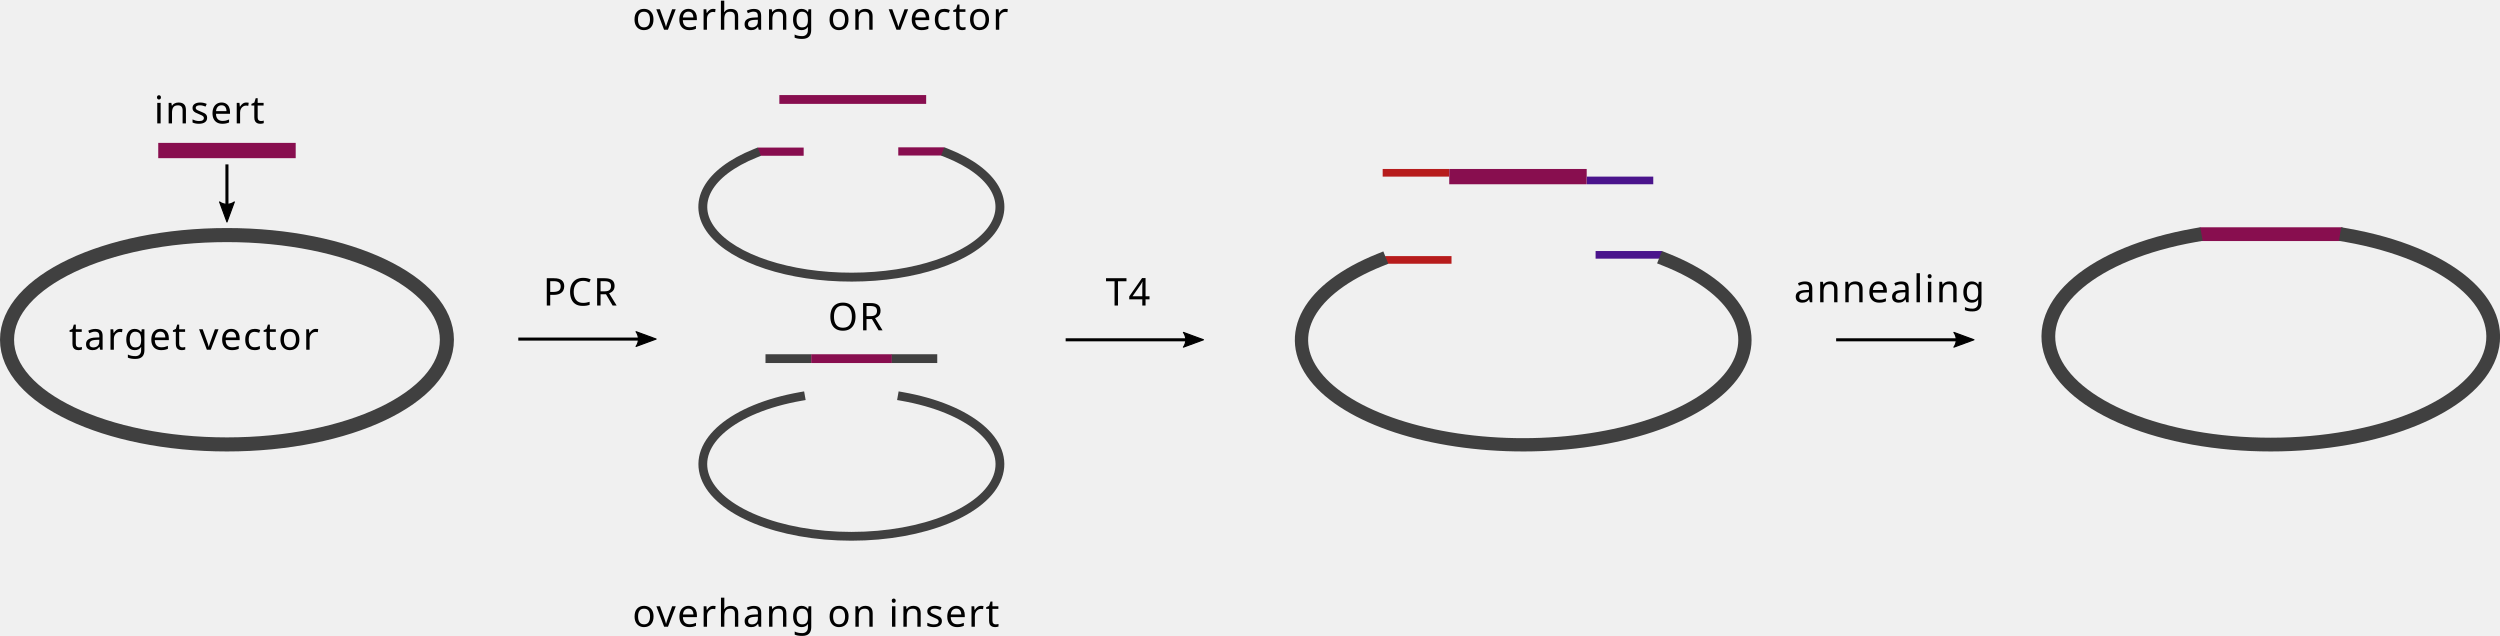
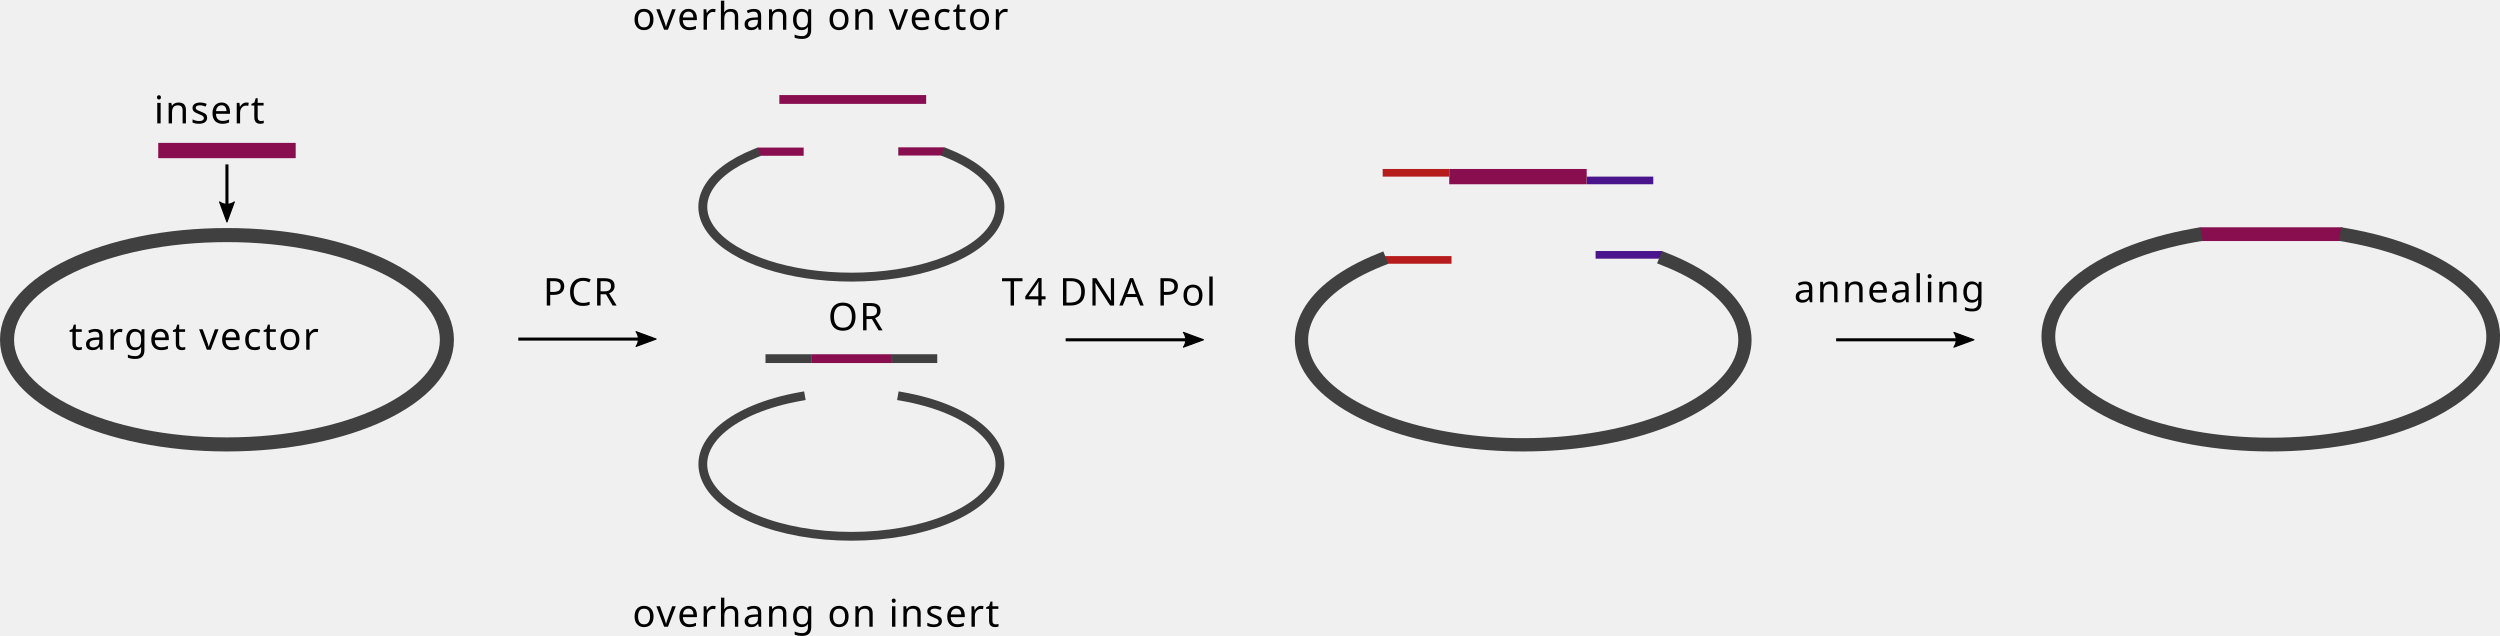
<svg xmlns="http://www.w3.org/2000/svg" version="1.1" id="svg2" viewBox="0 0 1635.077 415.806" height="117.35mm" width="461.455mm">
  <defs id="defs4">
    <marker style="overflow:visible" id="Arrow2Mend" refX="0" refY="0" orient="auto">
      <path transform="scale(-0.6,-0.6)" d="M 8.719,4.034 -2.207,0.016 8.719,-4.002 c -1.745,2.372 -1.735,5.617 -6e-7,8.035 z" style="fill:#000000;fill-opacity:1;fill-rule:evenodd;stroke:#000000;stroke-width:0.625;stroke-linejoin:round;stroke-opacity:1" id="path4227-1" />
    </marker>
    <marker style="overflow:visible" id="Arrow2Mend-3" refX="0" refY="0" orient="auto">
      <path transform="scale(-0.6,-0.6)" d="M 8.719,4.034 -2.207,0.016 8.719,-4.002 c -1.745,2.372 -1.735,5.617 -6e-7,8.035 z" style="fill:#000000;fill-opacity:1;fill-rule:evenodd;stroke:#000000;stroke-width:0.625;stroke-linejoin:round;stroke-opacity:1" id="path4227-1-2" />
    </marker>
    <marker style="overflow:visible" id="Arrow2Mend-3-9" refX="0" refY="0" orient="auto">
      <path transform="scale(-0.6,-0.6)" d="M 8.719,4.034 -2.207,0.016 8.719,-4.002 c -1.745,2.372 -1.735,5.617 -6e-7,8.035 z" style="fill:#000000;fill-opacity:1;fill-rule:evenodd;stroke:#000000;stroke-width:0.625;stroke-linejoin:round;stroke-opacity:1" id="path4227-1-2-0" />
    </marker>
    <marker style="overflow:visible" id="Arrow2Mend-3-9-0" refX="0" refY="0" orient="auto">
      <path transform="scale(-0.6,-0.6)" d="M 8.719,4.034 -2.207,0.016 8.719,-4.002 c -1.745,2.372 -1.735,5.617 -6e-7,8.035 z" style="fill:#000000;fill-opacity:1;fill-rule:evenodd;stroke:#000000;stroke-width:0.625;stroke-linejoin:round;stroke-opacity:1" id="path4227-1-2-0-6" />
    </marker>
  </defs>
  <g transform="translate(310.9662,243.5852)" id="layer1">
    <g id="g4297" transform="translate(857.0135,-275.7732)">
      <g transform="translate(0,0.3535534)" id="g4218">
        <path id="path4148" d="m 270.774,184.986 93.297,0" style="fill:none;fill-rule:evenodd;stroke:#880e4f;stroke-width:9;stroke-linecap:butt;stroke-linejoin:miter;stroke-miterlimit:4;stroke-dasharray:none;stroke-opacity:1" />
      </g>
      <path d="m 366.93,186.039 a 145.467,70.588 0 0 1 93.504,78.588 145.467,70.588 0 0 1 -143.257,58.33 145.467,70.588 0 0 1 -143.257,-58.33 145.467,70.588 0 0 1 93.504,-78.588" id="path4227" style="opacity:1;fill:#ffffff;fill-opacity:0;fill-rule:nonzero;stroke:#404040;stroke-width:9;stroke-linecap:square;stroke-linejoin:miter;stroke-miterlimit:4;stroke-dasharray:none;stroke-dashoffset:0;stroke-opacity:1" />
    </g>
    <g id="layer1-4" transform="translate(-476.622,-274.8487)">
      <g id="g5857">
        <path id="path4148-3" d="m 269.146,129.712 89.904,0" style="fill:none;fill-rule:evenodd;stroke:#880e4f;stroke-width:10;stroke-linecap:butt;stroke-linejoin:miter;stroke-miterlimit:4;stroke-dasharray:none;stroke-opacity:1" />
        <ellipse style="opacity:1;fill:#ffffff;fill-opacity:0;fill-rule:nonzero;stroke:#404040;stroke-width:9.203;stroke-linecap:square;stroke-linejoin:miter;stroke-miterlimit:4.1;stroke-dasharray:none;stroke-dashoffset:0;stroke-opacity:1" id="path4162" cx="314.098" cy="253.47" rx="143.841" ry="68.462" />
        <path style="fill:none;fill-rule:evenodd;stroke:#000000;stroke-width:2;stroke-linecap:butt;stroke-linejoin:miter;stroke-miterlimit:4;stroke-dasharray:none;stroke-opacity:1;marker-end:url(#Arrow2Mend)" d="m 314.079,138.779 0,35.019" id="path4194" />
        <text id="text4260-4" y="260.012" x="210.741" style="font-style:normal;font-variant:normal;font-weight:normal;font-stretch:normal;font-size:25px;line-height:100%;font-family:'Helvetica Neue';-inkscape-font-specification:'Helvetica Neue, Normal';text-align:start;letter-spacing:1px;word-spacing:0px;writing-mode:lr-tb;text-anchor:start;fill:#000000;fill-opacity:1;stroke:none;stroke-width:1px;stroke-linecap:butt;stroke-linejoin:miter;stroke-opacity:1" xml:space="preserve">
          <tspan style="font-style:normal;font-variant:normal;font-weight:normal;font-stretch:normal;font-size:25px;line-height:100%;font-family:'Roboto Mono';-inkscape-font-specification:'Roboto Mono, Normal';text-align:start;writing-mode:lr-tb;text-anchor:start" y="260.012" x="210.741" id="tspan4262-3">target vector</tspan>
        </text>
        <text id="text4260" y="111.969" x="266.383" style="font-style:normal;font-variant:normal;font-weight:normal;font-stretch:normal;font-size:25px;line-height:100%;font-family:'Helvetica Neue';-inkscape-font-specification:'Helvetica Neue, Normal';text-align:start;letter-spacing:1px;word-spacing:0px;writing-mode:lr-tb;text-anchor:start;fill:#000000;fill-opacity:1;stroke:none;stroke-width:1px;stroke-linecap:butt;stroke-linejoin:miter;stroke-opacity:1" xml:space="preserve">
          <tspan style="font-style:normal;font-variant:normal;font-weight:normal;font-stretch:normal;font-size:25px;line-height:100%;font-family:'Roboto Mono';-inkscape-font-specification:'Roboto Mono, Normal';text-align:start;writing-mode:lr-tb;text-anchor:start" y="111.969" x="266.383" id="tspan4262">insert</tspan>
        </text>
      </g>
      <flowRoot xml:space="preserve" id="flowRoot4350" style="font-style:normal;font-variant:normal;font-weight:normal;font-stretch:normal;font-size:25px;line-height:100%;font-family:'Helvetica Neue';-inkscape-font-specification:'Helvetica Neue, Normal';text-align:start;letter-spacing:1px;word-spacing:0px;writing-mode:lr-tb;text-anchor:start;fill:#000000;fill-opacity:1;stroke:none;stroke-width:1px;stroke-linecap:butt;stroke-linejoin:miter;stroke-opacity:1" transform="translate(635.8798,441.6741)">
        <flowRegion id="flowRegion4352">
          <rect id="rect4354" width="263.044" height="121.622" x="-96.167" y="-494.006" />
        </flowRegion>
        <flowPara id="flowPara4356" />
      </flowRoot>
      <text xml:space="preserve" style="font-style:normal;font-variant:normal;font-weight:normal;font-stretch:normal;font-size:25px;line-height:100%;font-family:'Helvetica Neue';-inkscape-font-specification:'Helvetica Neue, Normal';text-align:start;letter-spacing:1px;word-spacing:0px;writing-mode:lr-tb;text-anchor:start;fill:#000000;fill-opacity:1;stroke:none;stroke-width:1px;stroke-linecap:butt;stroke-linejoin:miter;stroke-opacity:1" x="549.613" y="-181.025" id="text4358">
        <tspan id="tspan4360" x="549.613" y="-181.025" />
      </text>
      <path id="path4194-7" d="m 504.636,253.033 87.489,0" style="fill:none;fill-rule:evenodd;stroke:#000000;stroke-width:2;stroke-linecap:butt;stroke-linejoin:miter;stroke-miterlimit:4;stroke-dasharray:none;stroke-opacity:1;marker-end:url(#Arrow2Mend-3)" />
      <text xml:space="preserve" style="font-style:normal;font-variant:normal;font-weight:normal;font-stretch:normal;font-size:25px;line-height:100%;font-family:'Helvetica Neue';-inkscape-font-specification:'Helvetica Neue, Normal';text-align:start;letter-spacing:1px;word-spacing:0px;writing-mode:lr-tb;text-anchor:start;fill:#000000;fill-opacity:1;stroke:none;stroke-width:1px;stroke-linecap:butt;stroke-linejoin:miter;stroke-opacity:1" x="520.843" y="231.076" id="text5700">
        <tspan id="tspan5702" x="520.843" y="231.076" style="font-style:normal;font-variant:normal;font-weight:normal;font-stretch:normal;font-size:25px;line-height:100%;font-family:'Roboto Mono';-inkscape-font-specification:'Roboto Mono, Normal';text-align:start;writing-mode:lr-tb;text-anchor:start">PCR</tspan>
      </text>
      <g id="layer1-3" transform="translate(846.8302,-0.2601684)">
        <path style="fill:none;fill-rule:evenodd;stroke:#4a148c;stroke-width:5;stroke-linecap:butt;stroke-linejoin:miter;stroke-miterlimit:4;stroke-dasharray:none;stroke-opacity:1" d="m 362.392,198.198 43.437,0" id="path4150-3" />
        <path style="fill:none;fill-rule:evenodd;stroke:#b71c1c;stroke-width:5;stroke-linecap:butt;stroke-linejoin:miter;stroke-miterlimit:4;stroke-dasharray:none;stroke-opacity:1" d="m 224.728,201.519 43.437,0" id="path4150-1-8" />
        <path style="opacity:1;fill:#ffffff;fill-opacity:0;fill-rule:nonzero;stroke:#404040;stroke-width:8.699;stroke-linecap:square;stroke-linejoin:miter;stroke-miterlimit:4.1;stroke-dasharray:none;stroke-dashoffset:0;stroke-opacity:1" id="path4331-7" d="m 408.258,201.342 a 145.004,68.573 0 0 1 43.129,75.883 145.004,68.573 0 0 1 -135.885,45.219 145.004,68.573 0 0 1 -136.477,-44.819 145.004,68.573 0 0 1 42.13,-76.008" />
        <path style="fill:none;fill-rule:evenodd;stroke:#880e4f;stroke-width:10;stroke-linecap:butt;stroke-linejoin:miter;stroke-miterlimit:4;stroke-dasharray:none;stroke-opacity:1" d="m 266.671,147.036 89.904,0" id="path4148-2" />
        <path style="fill:none;fill-rule:evenodd;stroke:#4a148c;stroke-width:5;stroke-linecap:butt;stroke-linejoin:miter;stroke-miterlimit:4;stroke-dasharray:none;stroke-opacity:1" d="m 356.672,149.531 43.437,0" id="path4150" />
        <path style="fill:none;fill-rule:evenodd;stroke:#b71c1c;stroke-width:5;stroke-linecap:butt;stroke-linejoin:miter;stroke-miterlimit:4;stroke-dasharray:none;stroke-opacity:1" d="m 223.138,144.536 43.437,0" id="path4150-1" />
      </g>
      <path id="path4194-7-1" d="m 862.623,253.504 87.489,0" style="fill:none;fill-rule:evenodd;stroke:#000000;stroke-width:2;stroke-linecap:butt;stroke-linejoin:miter;stroke-miterlimit:4;stroke-dasharray:none;stroke-opacity:1;marker-end:url(#Arrow2Mend-3-9)" />
-       <text xml:space="preserve" style="font-style:normal;font-variant:normal;font-weight:normal;font-stretch:normal;font-size:25px;line-height:100%;font-family:'Helvetica Neue';-inkscape-font-specification:'Helvetica Neue, Normal';text-align:start;letter-spacing:1px;word-spacing:0px;writing-mode:lr-tb;text-anchor:start;fill:#000000;fill-opacity:1;stroke:none;stroke-width:1px;stroke-linecap:butt;stroke-linejoin:miter;stroke-opacity:1" x="888.778" y="231.076" id="text5700-3">
-         <tspan id="tspan5702-1" x="888.778" y="231.076" style="font-style:normal;font-variant:normal;font-weight:normal;font-stretch:normal;font-size:25px;line-height:100%;font-family:'Roboto Mono';-inkscape-font-specification:'Roboto Mono, Normal';text-align:start;writing-mode:lr-tb;text-anchor:start">T4</tspan>
+       <text xml:space="preserve" style="font-style:normal;font-variant:normal;font-weight:normal;font-stretch:normal;font-size:25px;line-height:100%;font-family:'Helvetica Neue';-inkscape-font-specification:'Helvetica Neue, Normal';text-align:start;letter-spacing:1px;word-spacing:0px;writing-mode:lr-tb;text-anchor:start;fill:#000000;fill-opacity:1;stroke:none;stroke-width:1px;stroke-linecap:butt;stroke-linejoin:miter;stroke-opacity:1" x="820.778" y="231.076" id="text5700-3">
+         <tspan id="tspan5702-1" x="820.778" y="231.076" style="font-style:normal;font-variant:normal;font-weight:normal;font-stretch:normal;font-size:25px;line-height:100%;font-family:'Roboto Mono';-inkscape-font-specification:'Roboto Mono, Normal';text-align:start;writing-mode:lr-tb;text-anchor:start">T4 DNA Pol</tspan>
      </text>
      <path id="path4194-7-1-4" d="m 1366.542,253.504 87.489,0" style="fill:none;fill-rule:evenodd;stroke:#000000;stroke-width:2;stroke-linecap:butt;stroke-linejoin:miter;stroke-miterlimit:4;stroke-dasharray:none;stroke-opacity:1;marker-end:url(#Arrow2Mend-3-9-0)" />
      <text xml:space="preserve" style="font-style:normal;font-variant:normal;font-weight:normal;font-stretch:normal;font-size:25px;line-height:100%;font-family:'Helvetica Neue';-inkscape-font-specification:'Helvetica Neue, Normal';text-align:start;letter-spacing:1px;word-spacing:0px;writing-mode:lr-tb;text-anchor:start;fill:#000000;fill-opacity:1;stroke:none;stroke-width:1px;stroke-linecap:butt;stroke-linejoin:miter;stroke-opacity:1" x="1338.956" y="228.964" id="text5700-3-3">
        <tspan id="tspan5702-1-3" x="1338.956" y="228.964" style="font-style:normal;font-variant:normal;font-weight:normal;font-stretch:normal;font-size:25px;line-height:100%;font-family:'Roboto Mono';-inkscape-font-specification:'Roboto Mono, Normal';text-align:start;writing-mode:lr-tb;text-anchor:start">annealing</tspan>
      </text>
    </g>
    <g id="g4388" transform="translate(0,14)">
      <text id="text4362" y="22.722" x="571.27" style="font-style:normal;font-variant:normal;font-weight:normal;font-stretch:normal;font-size:25px;line-height:100%;font-family:'Helvetica Neue';-inkscape-font-specification:'Helvetica Neue, Normal';text-align:start;letter-spacing:1px;word-spacing:0px;writing-mode:lr-tb;text-anchor:start;fill:#000000;fill-opacity:1;stroke:none;stroke-width:1px;stroke-linecap:butt;stroke-linejoin:miter;stroke-opacity:1" xml:space="preserve" transform="translate(-468.622,-260.8487)">
        <tspan style="font-style:normal;font-variant:normal;font-weight:normal;font-stretch:normal;font-size:25px;line-height:100%;font-family:'Roboto Mono';-inkscape-font-specification:'Roboto Mono, Normal';text-align:start;writing-mode:lr-tb;text-anchor:start" y="22.722" x="571.27" id="tspan4364">overhang on vector</tspan>
      </text>
      <text id="text4362-8" y="413.161" x="571.318" style="font-style:normal;font-variant:normal;font-weight:normal;font-stretch:normal;font-size:25px;line-height:100%;font-family:'Helvetica Neue';-inkscape-font-specification:'Helvetica Neue, Normal';text-align:start;letter-spacing:1px;word-spacing:0px;writing-mode:lr-tb;text-anchor:start;fill:#000000;fill-opacity:1;stroke:none;stroke-width:1px;stroke-linecap:butt;stroke-linejoin:miter;stroke-opacity:1" xml:space="preserve" transform="translate(-468.622,-260.8487)">
        <tspan style="font-style:normal;font-variant:normal;font-weight:normal;font-stretch:normal;font-size:25px;line-height:100%;font-family:'Roboto Mono';-inkscape-font-specification:'Roboto Mono, Normal';text-align:start;writing-mode:lr-tb;text-anchor:start" y="413.161" x="571.318" id="tspan4364-3">overhang on insert</tspan>
      </text>
      <g transform="matrix(0.6700867,0,0,0.6700867,34.74771,-292.395)" id="layer1-6">
        <path id="path4148-3-0" d="m 360.821,199.75 45.029,0" style="fill:none;fill-rule:evenodd;stroke:#880e4f;stroke-width:8;stroke-linecap:butt;stroke-linejoin:miter;stroke-miterlimit:4;stroke-dasharray:none;stroke-opacity:1" />
        <path id="path4148-3-4" d="m 223.46,199.985 45.029,0" style="fill:none;fill-rule:evenodd;stroke:#880e4f;stroke-width:8;stroke-linecap:butt;stroke-linejoin:miter;stroke-miterlimit:4;stroke-dasharray:none;stroke-opacity:1" />
        <path d="m 408.258,201.342 a 145.004,68.573 0 0 1 43.129,75.883 145.004,68.573 0 0 1 -135.885,45.219 145.004,68.573 0 0 1 -136.477,-44.819 145.004,68.573 0 0 1 42.13,-76.008" id="path4331" style="opacity:1;fill:#ffffff;fill-opacity:0;fill-rule:nonzero;stroke:#404040;stroke-width:8.699;stroke-linecap:square;stroke-linejoin:miter;stroke-miterlimit:4.1;stroke-dasharray:none;stroke-dashoffset:0;stroke-opacity:1" />
        <path id="path4148-1" d="m 244.751,149.036 143.29,0" style="fill:none;fill-rule:evenodd;stroke:#880e4f;stroke-width:8.6;stroke-linecap:butt;stroke-linejoin:miter;stroke-miterlimit:4;stroke-dasharray:none;stroke-opacity:1" />
      </g>
      <g transform="matrix(0.6679024,0,0,0.6679024,34.01466,-122.5312)" id="layer1-68">
        <g id="g4218-3">
          <path style="fill:none;fill-rule:evenodd;stroke:#404040;stroke-width:8.6;stroke-linecap:butt;stroke-linejoin:miter;stroke-miterlimit:4;stroke-dasharray:none;stroke-opacity:1" d="m 356.241,148.982 45.029,0" id="path4148-3-0-8" />
          <path style="fill:none;fill-rule:evenodd;stroke:#404040;stroke-width:8.6;stroke-linecap:butt;stroke-linejoin:miter;stroke-miterlimit:4;stroke-dasharray:none;stroke-opacity:1" d="m 233.085,148.985 45.029,0" id="path4148-3-3" />
          <path style="fill:none;fill-rule:evenodd;stroke:#880e4f;stroke-width:8.6;stroke-linecap:butt;stroke-linejoin:miter;stroke-miterlimit:4;stroke-dasharray:none;stroke-opacity:1" d="m 277.906,148.986 78.79,0" id="path4148-33" />
        </g>
        <path style="opacity:1;fill:#ffffff;fill-opacity:0;fill-rule:nonzero;stroke:#404040;stroke-width:8.6;stroke-linecap:square;stroke-linejoin:miter;stroke-miterlimit:4;stroke-dasharray:none;stroke-dashoffset:0;stroke-opacity:1" id="path4227-8" d="m 366.93,186.039 a 145.467,70.588 0 0 1 93.504,78.588 145.467,70.588 0 0 1 -143.257,58.33 145.467,70.588 0 0 1 -143.257,-58.33 145.467,70.588 0 0 1 93.504,-78.588" />
      </g>
      <text xml:space="preserve" style="font-style:normal;font-variant:normal;font-weight:normal;font-stretch:normal;font-size:25px;line-height:100%;font-family:'Helvetica Neue';-inkscape-font-specification:'Helvetica Neue, Normal';text-align:start;letter-spacing:1px;word-spacing:0px;writing-mode:lr-tb;text-anchor:start;fill:#000000;fill-opacity:1;stroke:none;stroke-width:1px;stroke-linecap:butt;stroke-linejoin:miter;stroke-opacity:1" x="230.57" y="-41.542" id="text4405">
        <tspan id="tspan4407" x="230.57" y="-41.542" style="font-style:normal;font-variant:normal;font-weight:normal;font-stretch:normal;font-size:25px;line-height:100%;font-family:'Roboto Mono';-inkscape-font-specification:'Roboto Mono, Normal';text-align:start;writing-mode:lr-tb;text-anchor:start">OR</tspan>
      </text>
    </g>
  </g>
</svg>
